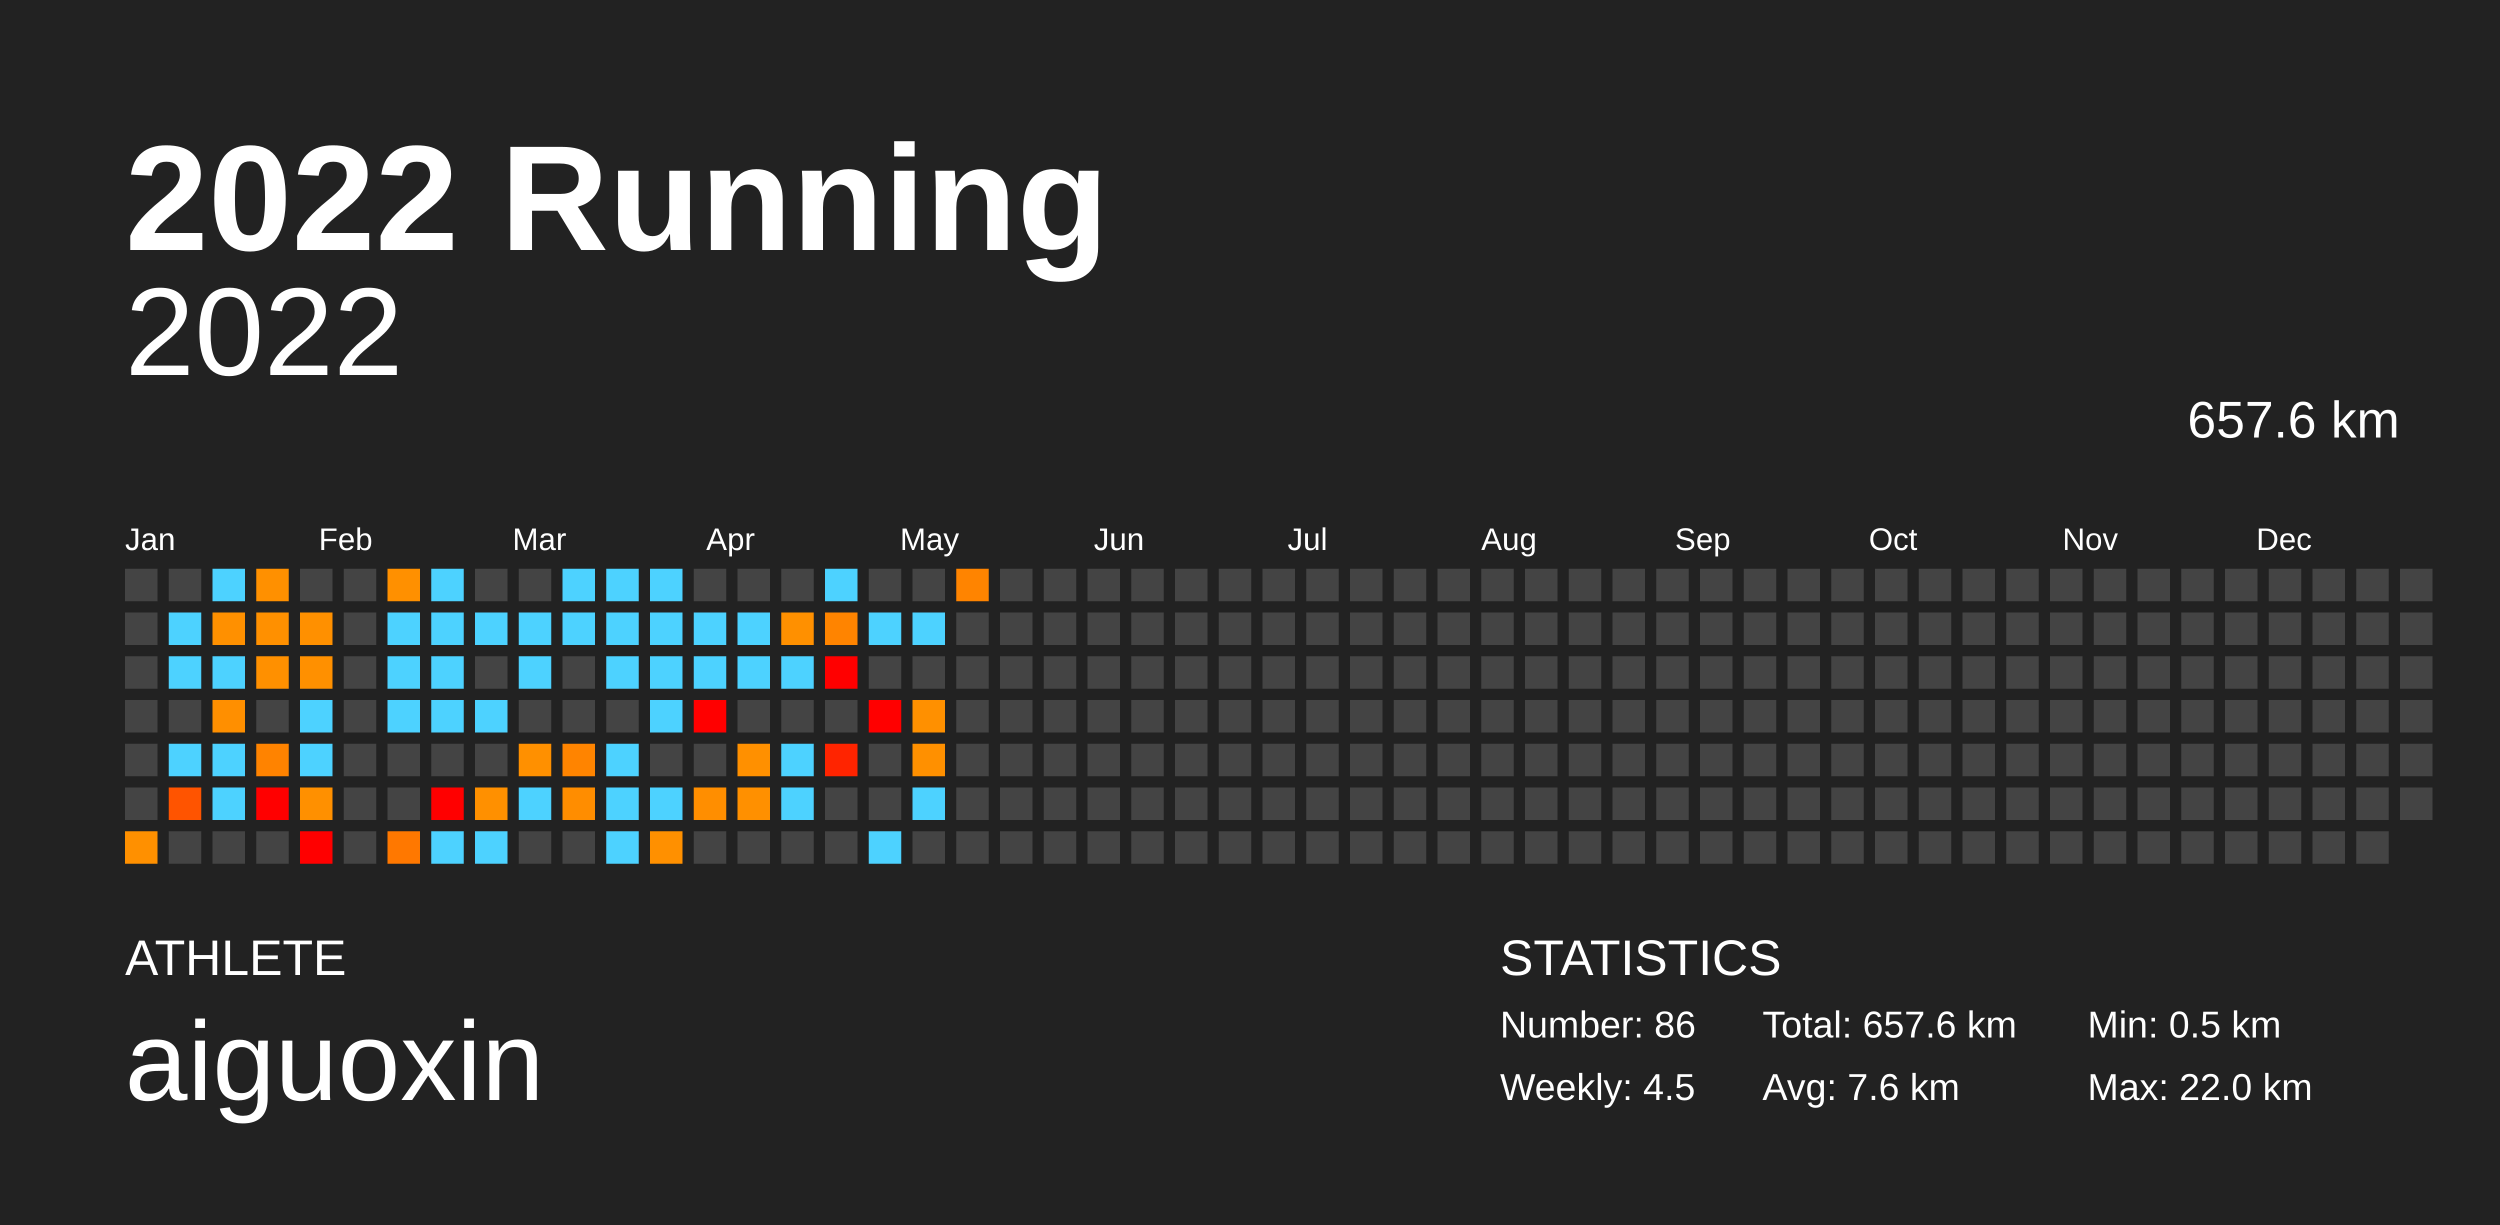
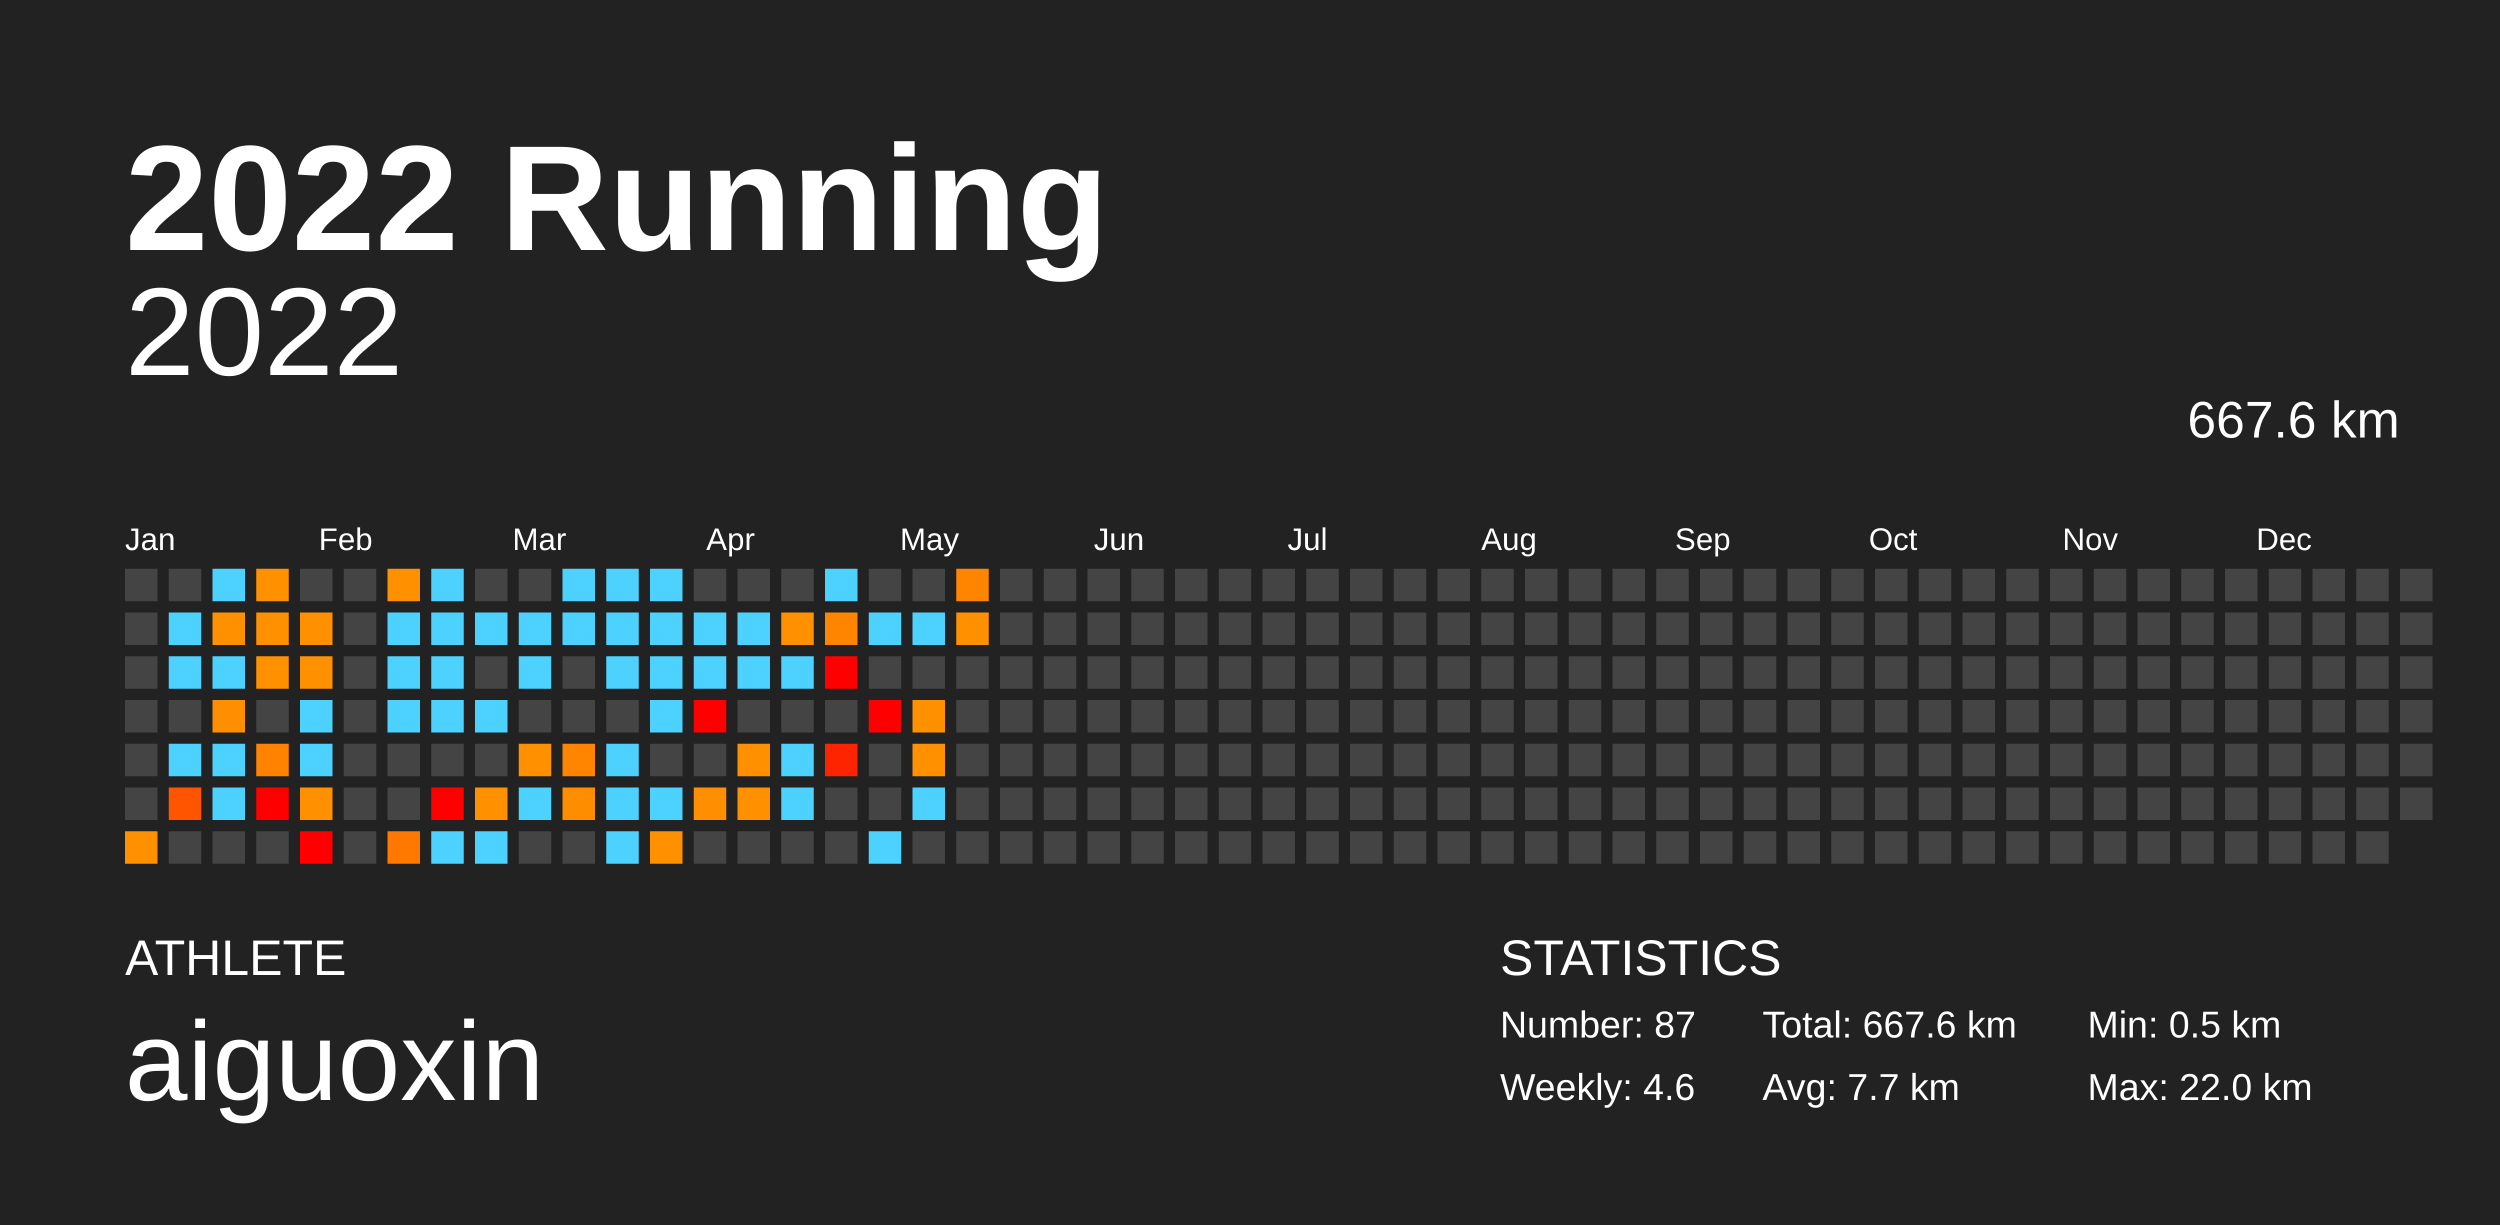
<svg xmlns="http://www.w3.org/2000/svg" baseProfile="full" height="98mm" version="1.1" viewBox="0,0,200,98" width="200mm">
  <defs />
  <rect fill="#222222" height="98" width="200" x="0" y="0" />
  <text fill="#FFFFFF" style="font-size:12px; font-family:Arial; font-weight:bold;" x="10" y="20">2022 Running</text>
  <text fill="#FFFFFF" style="font-size:4px; font-family:Arial" x="10" y="78">ATHLETE</text>
  <text fill="#FFFFFF" style="font-size:9px; font-family:Arial" x="10" y="88">aiguoxin</text>
  <text fill="#FFFFFF" style="font-size:4px; font-family:Arial" x="120" y="78">STATISTICS</text>
-   <text fill="#FFFFFF" style="font-size:3px; font-family:Arial" x="120" y="83">Number: 86</text>
-   <text fill="#FFFFFF" style="font-size:3px; font-family:Arial" x="120" y="88">Weekly: 4.5</text>
-   <text fill="#FFFFFF" style="font-size:3px; font-family:Arial" x="141" y="83">Total: 657.6 km</text>
-   <text fill="#FFFFFF" style="font-size:3px; font-family:Arial" x="141" y="88">Avg: 7.6 km</text>
+   <text fill="#FFFFFF" style="font-size:3px; font-family:Arial" x="120" y="83">Number: 87</text>
+   <text fill="#FFFFFF" style="font-size:3px; font-family:Arial" x="120" y="88">Weekly: 4.6</text>
+   <text fill="#FFFFFF" style="font-size:3px; font-family:Arial" x="141" y="83">Total: 667.6 km</text>
+   <text fill="#FFFFFF" style="font-size:3px; font-family:Arial" x="141" y="88">Avg: 7.7 km</text>
  <text fill="#FFFFFF" style="font-size:3px; font-family:Arial" x="167" y="83">Min: 0.5 km</text>
  <text fill="#FFFFFF" style="font-size:3px; font-family:Arial" x="167" y="88">Max: 22.0 km</text>
  <text alignment-baseline="hanging" fill="#FFFFFF" style="font-size:10.0px; font-family:Arial;" x="10" y="30">2022</text>
-   <text alignment-baseline="hanging" fill="#FFFFFF" style="font-size:4.125px; font-family:Arial;" x="175" y="35">657.6 km</text>
+   <text alignment-baseline="hanging" fill="#FFFFFF" style="font-size:4.125px; font-family:Arial;" x="175" y="35">667.6 km</text>
  <text fill="#FFFFFF" style="font-size:2.5px; font-family:Arial" x="10.0" y="44">Jan</text>
  <text fill="#FFFFFF" style="font-size:2.5px; font-family:Arial" x="25.5" y="44">Feb</text>
  <text fill="#FFFFFF" style="font-size:2.5px; font-family:Arial" x="41.0" y="44">Mar</text>
  <text fill="#FFFFFF" style="font-size:2.5px; font-family:Arial" x="56.5" y="44">Apr</text>
  <text fill="#FFFFFF" style="font-size:2.5px; font-family:Arial" x="72.0" y="44">May</text>
  <text fill="#FFFFFF" style="font-size:2.5px; font-family:Arial" x="87.5" y="44">Jun</text>
  <text fill="#FFFFFF" style="font-size:2.5px; font-family:Arial" x="103.0" y="44">Jul</text>
  <text fill="#FFFFFF" style="font-size:2.5px; font-family:Arial" x="118.5" y="44">Aug</text>
  <text fill="#FFFFFF" style="font-size:2.5px; font-family:Arial" x="134.0" y="44">Sep</text>
  <text fill="#FFFFFF" style="font-size:2.5px; font-family:Arial" x="149.5" y="44">Oct</text>
  <text fill="#FFFFFF" style="font-size:2.5px; font-family:Arial" x="165.0" y="44">Nov</text>
  <text fill="#FFFFFF" style="font-size:2.5px; font-family:Arial" x="180.5" y="44">Dec</text>
  <rect fill="#444444" height="2.6" width="2.6" x="10.0" y="45.5" />
  <rect fill="#444444" height="2.6" width="2.6" x="10.0" y="49.0" />
  <rect fill="#444444" height="2.6" width="2.6" x="10.0" y="52.5" />
  <rect fill="#444444" height="2.6" width="2.6" x="10.0" y="56.0" />
  <rect fill="#444444" height="2.6" width="2.6" x="10.0" y="59.5" />
  <rect fill="#444444" height="2.6" width="2.6" x="10.0" y="63.0" />
  <rect fill="#ff9000" height="2.6" width="2.6" x="10.0" y="66.5" />
  <rect fill="#444444" height="2.6" width="2.6" x="13.5" y="45.5" />
  <rect fill="#4dd2ff" height="2.6" width="2.6" x="13.5" y="49.0" />
  <rect fill="#4dd2ff" height="2.6" width="2.6" x="13.5" y="52.5" />
  <rect fill="#444444" height="2.6" width="2.6" x="13.5" y="56.0" />
  <rect fill="#4dd2ff" height="2.6" width="2.6" x="13.5" y="59.5" />
  <rect fill="#ff5400" height="2.6" width="2.6" x="13.5" y="63.0" />
  <rect fill="#444444" height="2.6" width="2.6" x="13.5" y="66.5" />
  <rect fill="#4dd2ff" height="2.6" width="2.6" x="17.0" y="45.5" />
  <rect fill="#ff9000" height="2.6" width="2.6" x="17.0" y="49.0" />
  <rect fill="#4dd2ff" height="2.6" width="2.6" x="17.0" y="52.5" />
  <rect fill="#ff8f00" height="2.6" width="2.6" x="17.0" y="56.0" />
  <rect fill="#4dd2ff" height="2.6" width="2.6" x="17.0" y="59.5" />
  <rect fill="#4dd2ff" height="2.6" width="2.6" x="17.0" y="63.0" />
  <rect fill="#444444" height="2.6" width="2.6" x="17.0" y="66.5" />
  <rect fill="#ff9000" height="2.6" width="2.6" x="20.5" y="45.5" />
  <rect fill="#ff9000" height="2.6" width="2.6" x="20.5" y="49.0" />
  <rect fill="#ff9000" height="2.6" width="2.6" x="20.5" y="52.5" />
  <rect fill="#444444" height="2.6" width="2.6" x="20.5" y="56.0" />
  <rect fill="#ff8300" height="2.6" width="2.6" x="20.5" y="59.5" />
  <rect fill="red" height="2.6" width="2.6" x="20.5" y="63.0" />
  <rect fill="#444444" height="2.6" width="2.6" x="20.5" y="66.5" />
  <rect fill="#444444" height="2.6" width="2.6" x="24.0" y="45.5" />
  <rect fill="#ff9000" height="2.6" width="2.6" x="24.0" y="49.0" />
  <rect fill="#ff9000" height="2.6" width="2.6" x="24.0" y="52.5" />
  <rect fill="#4dd2ff" height="2.6" width="2.6" x="24.0" y="56.0" />
  <rect fill="#4dd2ff" height="2.6" width="2.6" x="24.0" y="59.5" />
  <rect fill="#ff9000" height="2.6" width="2.6" x="24.0" y="63.0" />
  <rect fill="red" height="2.6" width="2.6" x="24.0" y="66.5" />
  <rect fill="#444444" height="2.6" width="2.6" x="27.5" y="45.5" />
  <rect fill="#444444" height="2.6" width="2.6" x="27.5" y="49.0" />
  <rect fill="#444444" height="2.6" width="2.6" x="27.5" y="52.5" />
  <rect fill="#444444" height="2.6" width="2.6" x="27.5" y="56.0" />
  <rect fill="#444444" height="2.6" width="2.6" x="27.5" y="59.5" />
  <rect fill="#444444" height="2.6" width="2.6" x="27.5" y="63.0" />
  <rect fill="#444444" height="2.6" width="2.6" x="27.5" y="66.5" />
  <rect fill="#ff9000" height="2.6" width="2.6" x="31.0" y="45.5" />
  <rect fill="#4dd2ff" height="2.6" width="2.6" x="31.0" y="49.0" />
  <rect fill="#4dd2ff" height="2.6" width="2.6" x="31.0" y="52.5" />
  <rect fill="#4dd2ff" height="2.6" width="2.6" x="31.0" y="56.0" />
  <rect fill="#444444" height="2.6" width="2.6" x="31.0" y="59.5" />
  <rect fill="#444444" height="2.6" width="2.6" x="31.0" y="63.0" />
  <rect fill="#ff7800" height="2.6" width="2.6" x="31.0" y="66.5" />
  <rect fill="#4dd2ff" height="2.6" width="2.6" x="34.5" y="45.5" />
  <rect fill="#4dd2ff" height="2.6" width="2.6" x="34.5" y="49.0" />
  <rect fill="#4dd2ff" height="2.6" width="2.6" x="34.5" y="52.5" />
  <rect fill="#4dd2ff" height="2.6" width="2.6" x="34.5" y="56.0" />
  <rect fill="#444444" height="2.6" width="2.6" x="34.5" y="59.5" />
  <rect fill="red" height="2.6" width="2.6" x="34.5" y="63.0" />
  <rect fill="#4dd2ff" height="2.6" width="2.6" x="34.5" y="66.5" />
  <rect fill="#444444" height="2.6" width="2.6" x="38.0" y="45.5" />
  <rect fill="#4dd2ff" height="2.6" width="2.6" x="38.0" y="49.0" />
  <rect fill="#444444" height="2.6" width="2.6" x="38.0" y="52.5" />
  <rect fill="#4dd2ff" height="2.6" width="2.6" x="38.0" y="56.0" />
  <rect fill="#444444" height="2.6" width="2.6" x="38.0" y="59.5" />
  <rect fill="#ff9000" height="2.6" width="2.6" x="38.0" y="63.0" />
  <rect fill="#4dd2ff" height="2.6" width="2.6" x="38.0" y="66.5" />
  <rect fill="#444444" height="2.6" width="2.6" x="41.5" y="45.5" />
  <rect fill="#4dd2ff" height="2.6" width="2.6" x="41.5" y="49.0" />
  <rect fill="#4dd2ff" height="2.6" width="2.6" x="41.5" y="52.5" />
  <rect fill="#444444" height="2.6" width="2.6" x="41.5" y="56.0" />
  <rect fill="#ff9000" height="2.6" width="2.6" x="41.5" y="59.5" />
  <rect fill="#4dd2ff" height="2.6" width="2.6" x="41.5" y="63.0" />
  <rect fill="#444444" height="2.6" width="2.6" x="41.5" y="66.5" />
  <rect fill="#4dd2ff" height="2.6" width="2.6" x="45.0" y="45.5" />
  <rect fill="#4dd2ff" height="2.6" width="2.6" x="45.0" y="49.0" />
  <rect fill="#444444" height="2.6" width="2.6" x="45.0" y="52.5" />
  <rect fill="#444444" height="2.6" width="2.6" x="45.0" y="56.0" />
  <rect fill="#ff8400" height="2.6" width="2.6" x="45.0" y="59.5" />
  <rect fill="#ff8d00" height="2.6" width="2.6" x="45.0" y="63.0" />
  <rect fill="#444444" height="2.6" width="2.6" x="45.0" y="66.5" />
  <rect fill="#4dd2ff" height="2.6" width="2.6" x="48.5" y="45.5" />
  <rect fill="#4dd2ff" height="2.6" width="2.6" x="48.5" y="49.0" />
  <rect fill="#4dd2ff" height="2.6" width="2.6" x="48.5" y="52.5" />
  <rect fill="#444444" height="2.6" width="2.6" x="48.5" y="56.0" />
  <rect fill="#4dd2ff" height="2.6" width="2.6" x="48.5" y="59.5" />
  <rect fill="#4dd2ff" height="2.6" width="2.6" x="48.5" y="63.0" />
  <rect fill="#4dd2ff" height="2.6" width="2.6" x="48.5" y="66.5" />
  <rect fill="#4dd2ff" height="2.6" width="2.6" x="52.0" y="45.5" />
  <rect fill="#4dd2ff" height="2.6" width="2.6" x="52.0" y="49.0" />
  <rect fill="#4dd2ff" height="2.6" width="2.6" x="52.0" y="52.5" />
  <rect fill="#4dd2ff" height="2.6" width="2.6" x="52.0" y="56.0" />
  <rect fill="#444444" height="2.6" width="2.6" x="52.0" y="59.5" />
  <rect fill="#4dd2ff" height="2.6" width="2.6" x="52.0" y="63.0" />
  <rect fill="#ff9000" height="2.6" width="2.6" x="52.0" y="66.5" />
  <rect fill="#444444" height="2.6" width="2.6" x="55.5" y="45.5" />
  <rect fill="#4dd2ff" height="2.6" width="2.6" x="55.5" y="49.0" />
  <rect fill="#4dd2ff" height="2.6" width="2.6" x="55.5" y="52.5" />
  <rect fill="red" height="2.6" width="2.6" x="55.5" y="56.0" />
  <rect fill="#444444" height="2.6" width="2.6" x="55.5" y="59.5" />
  <rect fill="#ff8e00" height="2.6" width="2.6" x="55.5" y="63.0" />
  <rect fill="#444444" height="2.6" width="2.6" x="55.5" y="66.5" />
  <rect fill="#444444" height="2.6" width="2.6" x="59.0" y="45.5" />
  <rect fill="#4dd2ff" height="2.6" width="2.6" x="59.0" y="49.0" />
  <rect fill="#4dd2ff" height="2.6" width="2.6" x="59.0" y="52.5" />
  <rect fill="#444444" height="2.6" width="2.6" x="59.0" y="56.0" />
  <rect fill="#ff9000" height="2.6" width="2.6" x="59.0" y="59.5" />
  <rect fill="#ff9000" height="2.6" width="2.6" x="59.0" y="63.0" />
  <rect fill="#444444" height="2.6" width="2.6" x="59.0" y="66.5" />
  <rect fill="#444444" height="2.6" width="2.6" x="62.5" y="45.5" />
  <rect fill="#ff9000" height="2.6" width="2.6" x="62.5" y="49.0" />
  <rect fill="#4dd2ff" height="2.6" width="2.6" x="62.5" y="52.5" />
  <rect fill="#444444" height="2.6" width="2.6" x="62.5" y="56.0" />
  <rect fill="#4dd2ff" height="2.6" width="2.6" x="62.5" y="59.5" />
  <rect fill="#4dd2ff" height="2.6" width="2.6" x="62.5" y="63.0" />
  <rect fill="#444444" height="2.6" width="2.6" x="62.5" y="66.5" />
  <rect fill="#4dd2ff" height="2.6" width="2.6" x="66.0" y="45.5" />
  <rect fill="#ff8400" height="2.6" width="2.6" x="66.0" y="49.0" />
  <rect fill="red" height="2.6" width="2.6" x="66.0" y="52.5" />
  <rect fill="#444444" height="2.6" width="2.6" x="66.0" y="56.0" />
  <rect fill="#ff2400" height="2.6" width="2.6" x="66.0" y="59.5" />
  <rect fill="#444444" height="2.6" width="2.6" x="66.0" y="63.0" />
  <rect fill="#444444" height="2.6" width="2.6" x="66.0" y="66.5" />
  <rect fill="#444444" height="2.6" width="2.6" x="69.5" y="45.5" />
  <rect fill="#4dd2ff" height="2.6" width="2.6" x="69.5" y="49.0" />
  <rect fill="#444444" height="2.6" width="2.6" x="69.5" y="52.5" />
  <rect fill="red" height="2.6" width="2.6" x="69.5" y="56.0" />
  <rect fill="#444444" height="2.6" width="2.6" x="69.5" y="59.5" />
  <rect fill="#444444" height="2.6" width="2.6" x="69.5" y="63.0" />
  <rect fill="#4dd2ff" height="2.6" width="2.6" x="69.5" y="66.5" />
  <rect fill="#444444" height="2.6" width="2.6" x="73.0" y="45.5" />
  <rect fill="#4dd2ff" height="2.6" width="2.6" x="73.0" y="49.0" />
  <rect fill="#444444" height="2.6" width="2.6" x="73.0" y="52.5" />
  <rect fill="#ff9000" height="2.6" width="2.6" x="73.0" y="56.0" />
  <rect fill="#ff9000" height="2.6" width="2.6" x="73.0" y="59.5" />
  <rect fill="#4dd2ff" height="2.6" width="2.6" x="73.0" y="63.0" />
  <rect fill="#444444" height="2.6" width="2.6" x="73.0" y="66.5" />
  <rect fill="#ff8400" height="2.6" width="2.6" x="76.5" y="45.5" />
-   <rect fill="#444444" height="2.6" width="2.6" x="76.5" y="49.0" />
+   <rect fill="#ff9000" height="2.6" width="2.6" x="76.5" y="49.0" />
  <rect fill="#444444" height="2.6" width="2.6" x="76.5" y="52.5" />
  <rect fill="#444444" height="2.6" width="2.6" x="76.5" y="56.0" />
  <rect fill="#444444" height="2.6" width="2.6" x="76.5" y="59.5" />
  <rect fill="#444444" height="2.6" width="2.6" x="76.5" y="63.0" />
  <rect fill="#444444" height="2.6" width="2.6" x="76.5" y="66.5" />
  <rect fill="#444444" height="2.6" width="2.6" x="80.0" y="45.5" />
  <rect fill="#444444" height="2.6" width="2.6" x="80.0" y="49.0" />
  <rect fill="#444444" height="2.6" width="2.6" x="80.0" y="52.5" />
  <rect fill="#444444" height="2.6" width="2.6" x="80.0" y="56.0" />
  <rect fill="#444444" height="2.6" width="2.6" x="80.0" y="59.5" />
  <rect fill="#444444" height="2.6" width="2.6" x="80.0" y="63.0" />
  <rect fill="#444444" height="2.6" width="2.6" x="80.0" y="66.5" />
  <rect fill="#444444" height="2.6" width="2.6" x="83.5" y="45.5" />
  <rect fill="#444444" height="2.6" width="2.6" x="83.5" y="49.0" />
  <rect fill="#444444" height="2.6" width="2.6" x="83.5" y="52.5" />
  <rect fill="#444444" height="2.6" width="2.6" x="83.5" y="56.0" />
  <rect fill="#444444" height="2.6" width="2.6" x="83.5" y="59.5" />
  <rect fill="#444444" height="2.6" width="2.6" x="83.5" y="63.0" />
  <rect fill="#444444" height="2.6" width="2.6" x="83.5" y="66.5" />
  <rect fill="#444444" height="2.6" width="2.6" x="87.0" y="45.5" />
  <rect fill="#444444" height="2.6" width="2.6" x="87.0" y="49.0" />
  <rect fill="#444444" height="2.6" width="2.6" x="87.0" y="52.5" />
  <rect fill="#444444" height="2.6" width="2.6" x="87.0" y="56.0" />
  <rect fill="#444444" height="2.6" width="2.6" x="87.0" y="59.5" />
  <rect fill="#444444" height="2.6" width="2.6" x="87.0" y="63.0" />
  <rect fill="#444444" height="2.6" width="2.6" x="87.0" y="66.5" />
  <rect fill="#444444" height="2.6" width="2.6" x="90.5" y="45.5" />
  <rect fill="#444444" height="2.6" width="2.6" x="90.5" y="49.0" />
  <rect fill="#444444" height="2.6" width="2.6" x="90.5" y="52.5" />
  <rect fill="#444444" height="2.6" width="2.6" x="90.5" y="56.0" />
  <rect fill="#444444" height="2.6" width="2.6" x="90.5" y="59.5" />
  <rect fill="#444444" height="2.6" width="2.6" x="90.5" y="63.0" />
  <rect fill="#444444" height="2.6" width="2.6" x="90.5" y="66.5" />
  <rect fill="#444444" height="2.6" width="2.6" x="94.0" y="45.5" />
  <rect fill="#444444" height="2.6" width="2.6" x="94.0" y="49.0" />
  <rect fill="#444444" height="2.6" width="2.6" x="94.0" y="52.5" />
  <rect fill="#444444" height="2.6" width="2.6" x="94.0" y="56.0" />
  <rect fill="#444444" height="2.6" width="2.6" x="94.0" y="59.5" />
  <rect fill="#444444" height="2.6" width="2.6" x="94.0" y="63.0" />
  <rect fill="#444444" height="2.6" width="2.6" x="94.0" y="66.5" />
  <rect fill="#444444" height="2.6" width="2.6" x="97.5" y="45.5" />
  <rect fill="#444444" height="2.6" width="2.6" x="97.5" y="49.0" />
  <rect fill="#444444" height="2.6" width="2.6" x="97.5" y="52.5" />
  <rect fill="#444444" height="2.6" width="2.6" x="97.5" y="56.0" />
  <rect fill="#444444" height="2.6" width="2.6" x="97.5" y="59.5" />
  <rect fill="#444444" height="2.6" width="2.6" x="97.5" y="63.0" />
  <rect fill="#444444" height="2.6" width="2.6" x="97.5" y="66.5" />
  <rect fill="#444444" height="2.6" width="2.6" x="101.0" y="45.5" />
  <rect fill="#444444" height="2.6" width="2.6" x="101.0" y="49.0" />
  <rect fill="#444444" height="2.6" width="2.6" x="101.0" y="52.5" />
  <rect fill="#444444" height="2.6" width="2.6" x="101.0" y="56.0" />
  <rect fill="#444444" height="2.6" width="2.6" x="101.0" y="59.5" />
  <rect fill="#444444" height="2.6" width="2.6" x="101.0" y="63.0" />
  <rect fill="#444444" height="2.6" width="2.6" x="101.0" y="66.5" />
  <rect fill="#444444" height="2.6" width="2.6" x="104.5" y="45.5" />
  <rect fill="#444444" height="2.6" width="2.6" x="104.5" y="49.0" />
  <rect fill="#444444" height="2.6" width="2.6" x="104.5" y="52.5" />
  <rect fill="#444444" height="2.6" width="2.6" x="104.5" y="56.0" />
  <rect fill="#444444" height="2.6" width="2.6" x="104.5" y="59.5" />
  <rect fill="#444444" height="2.6" width="2.6" x="104.5" y="63.0" />
  <rect fill="#444444" height="2.6" width="2.6" x="104.5" y="66.5" />
  <rect fill="#444444" height="2.6" width="2.6" x="108.0" y="45.5" />
  <rect fill="#444444" height="2.6" width="2.6" x="108.0" y="49.0" />
  <rect fill="#444444" height="2.6" width="2.6" x="108.0" y="52.5" />
  <rect fill="#444444" height="2.6" width="2.6" x="108.0" y="56.0" />
  <rect fill="#444444" height="2.6" width="2.6" x="108.0" y="59.5" />
  <rect fill="#444444" height="2.6" width="2.6" x="108.0" y="63.0" />
  <rect fill="#444444" height="2.6" width="2.6" x="108.0" y="66.5" />
  <rect fill="#444444" height="2.6" width="2.6" x="111.5" y="45.5" />
  <rect fill="#444444" height="2.6" width="2.6" x="111.5" y="49.0" />
  <rect fill="#444444" height="2.6" width="2.6" x="111.5" y="52.5" />
  <rect fill="#444444" height="2.6" width="2.6" x="111.5" y="56.0" />
  <rect fill="#444444" height="2.6" width="2.6" x="111.5" y="59.5" />
  <rect fill="#444444" height="2.6" width="2.6" x="111.5" y="63.0" />
  <rect fill="#444444" height="2.6" width="2.6" x="111.5" y="66.5" />
  <rect fill="#444444" height="2.6" width="2.6" x="115.0" y="45.5" />
  <rect fill="#444444" height="2.6" width="2.6" x="115.0" y="49.0" />
  <rect fill="#444444" height="2.6" width="2.6" x="115.0" y="52.5" />
  <rect fill="#444444" height="2.6" width="2.6" x="115.0" y="56.0" />
  <rect fill="#444444" height="2.6" width="2.6" x="115.0" y="59.5" />
  <rect fill="#444444" height="2.6" width="2.6" x="115.0" y="63.0" />
  <rect fill="#444444" height="2.6" width="2.6" x="115.0" y="66.5" />
  <rect fill="#444444" height="2.6" width="2.6" x="118.5" y="45.5" />
  <rect fill="#444444" height="2.6" width="2.6" x="118.5" y="49.0" />
  <rect fill="#444444" height="2.6" width="2.6" x="118.5" y="52.5" />
  <rect fill="#444444" height="2.6" width="2.6" x="118.5" y="56.0" />
  <rect fill="#444444" height="2.6" width="2.6" x="118.5" y="59.5" />
  <rect fill="#444444" height="2.6" width="2.6" x="118.5" y="63.0" />
  <rect fill="#444444" height="2.6" width="2.6" x="118.5" y="66.5" />
  <rect fill="#444444" height="2.6" width="2.6" x="122.0" y="45.5" />
  <rect fill="#444444" height="2.6" width="2.6" x="122.0" y="49.0" />
  <rect fill="#444444" height="2.6" width="2.6" x="122.0" y="52.5" />
  <rect fill="#444444" height="2.6" width="2.6" x="122.0" y="56.0" />
  <rect fill="#444444" height="2.6" width="2.6" x="122.0" y="59.5" />
  <rect fill="#444444" height="2.6" width="2.6" x="122.0" y="63.0" />
  <rect fill="#444444" height="2.6" width="2.6" x="122.0" y="66.5" />
  <rect fill="#444444" height="2.6" width="2.6" x="125.5" y="45.5" />
  <rect fill="#444444" height="2.6" width="2.6" x="125.5" y="49.0" />
  <rect fill="#444444" height="2.6" width="2.6" x="125.5" y="52.5" />
  <rect fill="#444444" height="2.6" width="2.6" x="125.5" y="56.0" />
  <rect fill="#444444" height="2.6" width="2.6" x="125.5" y="59.5" />
  <rect fill="#444444" height="2.6" width="2.6" x="125.5" y="63.0" />
  <rect fill="#444444" height="2.6" width="2.6" x="125.5" y="66.5" />
  <rect fill="#444444" height="2.6" width="2.6" x="129.0" y="45.5" />
  <rect fill="#444444" height="2.6" width="2.6" x="129.0" y="49.0" />
  <rect fill="#444444" height="2.6" width="2.6" x="129.0" y="52.5" />
  <rect fill="#444444" height="2.6" width="2.6" x="129.0" y="56.0" />
  <rect fill="#444444" height="2.6" width="2.6" x="129.0" y="59.5" />
  <rect fill="#444444" height="2.6" width="2.6" x="129.0" y="63.0" />
  <rect fill="#444444" height="2.6" width="2.6" x="129.0" y="66.5" />
  <rect fill="#444444" height="2.6" width="2.6" x="132.5" y="45.5" />
  <rect fill="#444444" height="2.6" width="2.6" x="132.5" y="49.0" />
  <rect fill="#444444" height="2.6" width="2.6" x="132.5" y="52.5" />
  <rect fill="#444444" height="2.6" width="2.6" x="132.5" y="56.0" />
  <rect fill="#444444" height="2.6" width="2.6" x="132.5" y="59.5" />
  <rect fill="#444444" height="2.6" width="2.6" x="132.5" y="63.0" />
  <rect fill="#444444" height="2.6" width="2.6" x="132.5" y="66.5" />
  <rect fill="#444444" height="2.6" width="2.6" x="136.0" y="45.5" />
  <rect fill="#444444" height="2.6" width="2.6" x="136.0" y="49.0" />
  <rect fill="#444444" height="2.6" width="2.6" x="136.0" y="52.5" />
  <rect fill="#444444" height="2.6" width="2.6" x="136.0" y="56.0" />
  <rect fill="#444444" height="2.6" width="2.6" x="136.0" y="59.5" />
  <rect fill="#444444" height="2.6" width="2.6" x="136.0" y="63.0" />
  <rect fill="#444444" height="2.6" width="2.6" x="136.0" y="66.5" />
  <rect fill="#444444" height="2.6" width="2.6" x="139.5" y="45.5" />
  <rect fill="#444444" height="2.6" width="2.6" x="139.5" y="49.0" />
  <rect fill="#444444" height="2.6" width="2.6" x="139.5" y="52.5" />
  <rect fill="#444444" height="2.6" width="2.6" x="139.5" y="56.0" />
  <rect fill="#444444" height="2.6" width="2.6" x="139.5" y="59.5" />
  <rect fill="#444444" height="2.6" width="2.6" x="139.5" y="63.0" />
  <rect fill="#444444" height="2.6" width="2.6" x="139.5" y="66.5" />
  <rect fill="#444444" height="2.6" width="2.6" x="143.0" y="45.5" />
  <rect fill="#444444" height="2.6" width="2.6" x="143.0" y="49.0" />
  <rect fill="#444444" height="2.6" width="2.6" x="143.0" y="52.5" />
  <rect fill="#444444" height="2.6" width="2.6" x="143.0" y="56.0" />
  <rect fill="#444444" height="2.6" width="2.6" x="143.0" y="59.5" />
  <rect fill="#444444" height="2.6" width="2.6" x="143.0" y="63.0" />
  <rect fill="#444444" height="2.6" width="2.6" x="143.0" y="66.5" />
  <rect fill="#444444" height="2.6" width="2.6" x="146.5" y="45.5" />
  <rect fill="#444444" height="2.6" width="2.6" x="146.5" y="49.0" />
  <rect fill="#444444" height="2.6" width="2.6" x="146.5" y="52.5" />
  <rect fill="#444444" height="2.6" width="2.6" x="146.5" y="56.0" />
  <rect fill="#444444" height="2.6" width="2.6" x="146.5" y="59.5" />
  <rect fill="#444444" height="2.6" width="2.6" x="146.5" y="63.0" />
  <rect fill="#444444" height="2.6" width="2.6" x="146.5" y="66.5" />
  <rect fill="#444444" height="2.6" width="2.6" x="150.0" y="45.5" />
  <rect fill="#444444" height="2.6" width="2.6" x="150.0" y="49.0" />
  <rect fill="#444444" height="2.6" width="2.6" x="150.0" y="52.5" />
  <rect fill="#444444" height="2.6" width="2.6" x="150.0" y="56.0" />
  <rect fill="#444444" height="2.6" width="2.6" x="150.0" y="59.5" />
  <rect fill="#444444" height="2.6" width="2.6" x="150.0" y="63.0" />
  <rect fill="#444444" height="2.6" width="2.6" x="150.0" y="66.5" />
  <rect fill="#444444" height="2.6" width="2.6" x="153.5" y="45.5" />
  <rect fill="#444444" height="2.6" width="2.6" x="153.5" y="49.0" />
  <rect fill="#444444" height="2.6" width="2.6" x="153.5" y="52.5" />
  <rect fill="#444444" height="2.6" width="2.6" x="153.5" y="56.0" />
  <rect fill="#444444" height="2.6" width="2.6" x="153.5" y="59.5" />
  <rect fill="#444444" height="2.6" width="2.6" x="153.5" y="63.0" />
  <rect fill="#444444" height="2.6" width="2.6" x="153.5" y="66.5" />
  <rect fill="#444444" height="2.6" width="2.6" x="157.0" y="45.5" />
  <rect fill="#444444" height="2.6" width="2.6" x="157.0" y="49.0" />
  <rect fill="#444444" height="2.6" width="2.6" x="157.0" y="52.5" />
  <rect fill="#444444" height="2.6" width="2.6" x="157.0" y="56.0" />
  <rect fill="#444444" height="2.6" width="2.6" x="157.0" y="59.5" />
  <rect fill="#444444" height="2.6" width="2.6" x="157.0" y="63.0" />
  <rect fill="#444444" height="2.6" width="2.6" x="157.0" y="66.5" />
  <rect fill="#444444" height="2.6" width="2.6" x="160.5" y="45.5" />
  <rect fill="#444444" height="2.6" width="2.6" x="160.5" y="49.0" />
  <rect fill="#444444" height="2.6" width="2.6" x="160.5" y="52.5" />
  <rect fill="#444444" height="2.6" width="2.6" x="160.5" y="56.0" />
  <rect fill="#444444" height="2.6" width="2.6" x="160.5" y="59.5" />
  <rect fill="#444444" height="2.6" width="2.6" x="160.5" y="63.0" />
  <rect fill="#444444" height="2.6" width="2.6" x="160.5" y="66.5" />
  <rect fill="#444444" height="2.6" width="2.6" x="164.0" y="45.5" />
  <rect fill="#444444" height="2.6" width="2.6" x="164.0" y="49.0" />
  <rect fill="#444444" height="2.6" width="2.6" x="164.0" y="52.5" />
  <rect fill="#444444" height="2.6" width="2.6" x="164.0" y="56.0" />
  <rect fill="#444444" height="2.6" width="2.6" x="164.0" y="59.5" />
  <rect fill="#444444" height="2.6" width="2.6" x="164.0" y="63.0" />
  <rect fill="#444444" height="2.6" width="2.6" x="164.0" y="66.5" />
  <rect fill="#444444" height="2.6" width="2.6" x="167.5" y="45.5" />
  <rect fill="#444444" height="2.6" width="2.6" x="167.5" y="49.0" />
  <rect fill="#444444" height="2.6" width="2.6" x="167.5" y="52.5" />
  <rect fill="#444444" height="2.6" width="2.6" x="167.5" y="56.0" />
  <rect fill="#444444" height="2.6" width="2.6" x="167.5" y="59.5" />
  <rect fill="#444444" height="2.6" width="2.6" x="167.5" y="63.0" />
  <rect fill="#444444" height="2.6" width="2.6" x="167.5" y="66.5" />
  <rect fill="#444444" height="2.6" width="2.6" x="171.0" y="45.5" />
  <rect fill="#444444" height="2.6" width="2.6" x="171.0" y="49.0" />
  <rect fill="#444444" height="2.6" width="2.6" x="171.0" y="52.5" />
  <rect fill="#444444" height="2.6" width="2.6" x="171.0" y="56.0" />
  <rect fill="#444444" height="2.6" width="2.6" x="171.0" y="59.5" />
  <rect fill="#444444" height="2.6" width="2.6" x="171.0" y="63.0" />
  <rect fill="#444444" height="2.6" width="2.6" x="171.0" y="66.5" />
  <rect fill="#444444" height="2.6" width="2.6" x="174.5" y="45.5" />
  <rect fill="#444444" height="2.6" width="2.6" x="174.5" y="49.0" />
  <rect fill="#444444" height="2.6" width="2.6" x="174.5" y="52.5" />
  <rect fill="#444444" height="2.6" width="2.6" x="174.5" y="56.0" />
  <rect fill="#444444" height="2.6" width="2.6" x="174.5" y="59.5" />
  <rect fill="#444444" height="2.6" width="2.6" x="174.5" y="63.0" />
  <rect fill="#444444" height="2.6" width="2.6" x="174.5" y="66.5" />
  <rect fill="#444444" height="2.6" width="2.6" x="178.0" y="45.5" />
  <rect fill="#444444" height="2.6" width="2.6" x="178.0" y="49.0" />
  <rect fill="#444444" height="2.6" width="2.6" x="178.0" y="52.5" />
  <rect fill="#444444" height="2.6" width="2.6" x="178.0" y="56.0" />
  <rect fill="#444444" height="2.6" width="2.6" x="178.0" y="59.5" />
  <rect fill="#444444" height="2.6" width="2.6" x="178.0" y="63.0" />
  <rect fill="#444444" height="2.6" width="2.6" x="178.0" y="66.5" />
  <rect fill="#444444" height="2.6" width="2.6" x="181.5" y="45.5" />
  <rect fill="#444444" height="2.6" width="2.6" x="181.5" y="49.0" />
  <rect fill="#444444" height="2.6" width="2.6" x="181.5" y="52.5" />
  <rect fill="#444444" height="2.6" width="2.6" x="181.5" y="56.0" />
  <rect fill="#444444" height="2.6" width="2.6" x="181.5" y="59.5" />
  <rect fill="#444444" height="2.6" width="2.6" x="181.5" y="63.0" />
  <rect fill="#444444" height="2.6" width="2.6" x="181.5" y="66.5" />
  <rect fill="#444444" height="2.6" width="2.6" x="185.0" y="45.5" />
  <rect fill="#444444" height="2.6" width="2.6" x="185.0" y="49.0" />
  <rect fill="#444444" height="2.6" width="2.6" x="185.0" y="52.5" />
  <rect fill="#444444" height="2.6" width="2.6" x="185.0" y="56.0" />
  <rect fill="#444444" height="2.6" width="2.6" x="185.0" y="59.5" />
  <rect fill="#444444" height="2.6" width="2.6" x="185.0" y="63.0" />
  <rect fill="#444444" height="2.6" width="2.6" x="185.0" y="66.5" />
  <rect fill="#444444" height="2.6" width="2.6" x="188.5" y="45.5" />
  <rect fill="#444444" height="2.6" width="2.6" x="188.5" y="49.0" />
  <rect fill="#444444" height="2.6" width="2.6" x="188.5" y="52.5" />
  <rect fill="#444444" height="2.6" width="2.6" x="188.5" y="56.0" />
  <rect fill="#444444" height="2.6" width="2.6" x="188.5" y="59.5" />
  <rect fill="#444444" height="2.6" width="2.6" x="188.5" y="63.0" />
  <rect fill="#444444" height="2.6" width="2.6" x="188.5" y="66.5" />
  <rect fill="#444444" height="2.6" width="2.6" x="192.0" y="45.5" />
  <rect fill="#444444" height="2.6" width="2.6" x="192.0" y="49.0" />
  <rect fill="#444444" height="2.6" width="2.6" x="192.0" y="52.5" />
  <rect fill="#444444" height="2.6" width="2.6" x="192.0" y="56.0" />
  <rect fill="#444444" height="2.6" width="2.6" x="192.0" y="59.5" />
  <rect fill="#444444" height="2.6" width="2.6" x="192.0" y="63.0" />
</svg>
